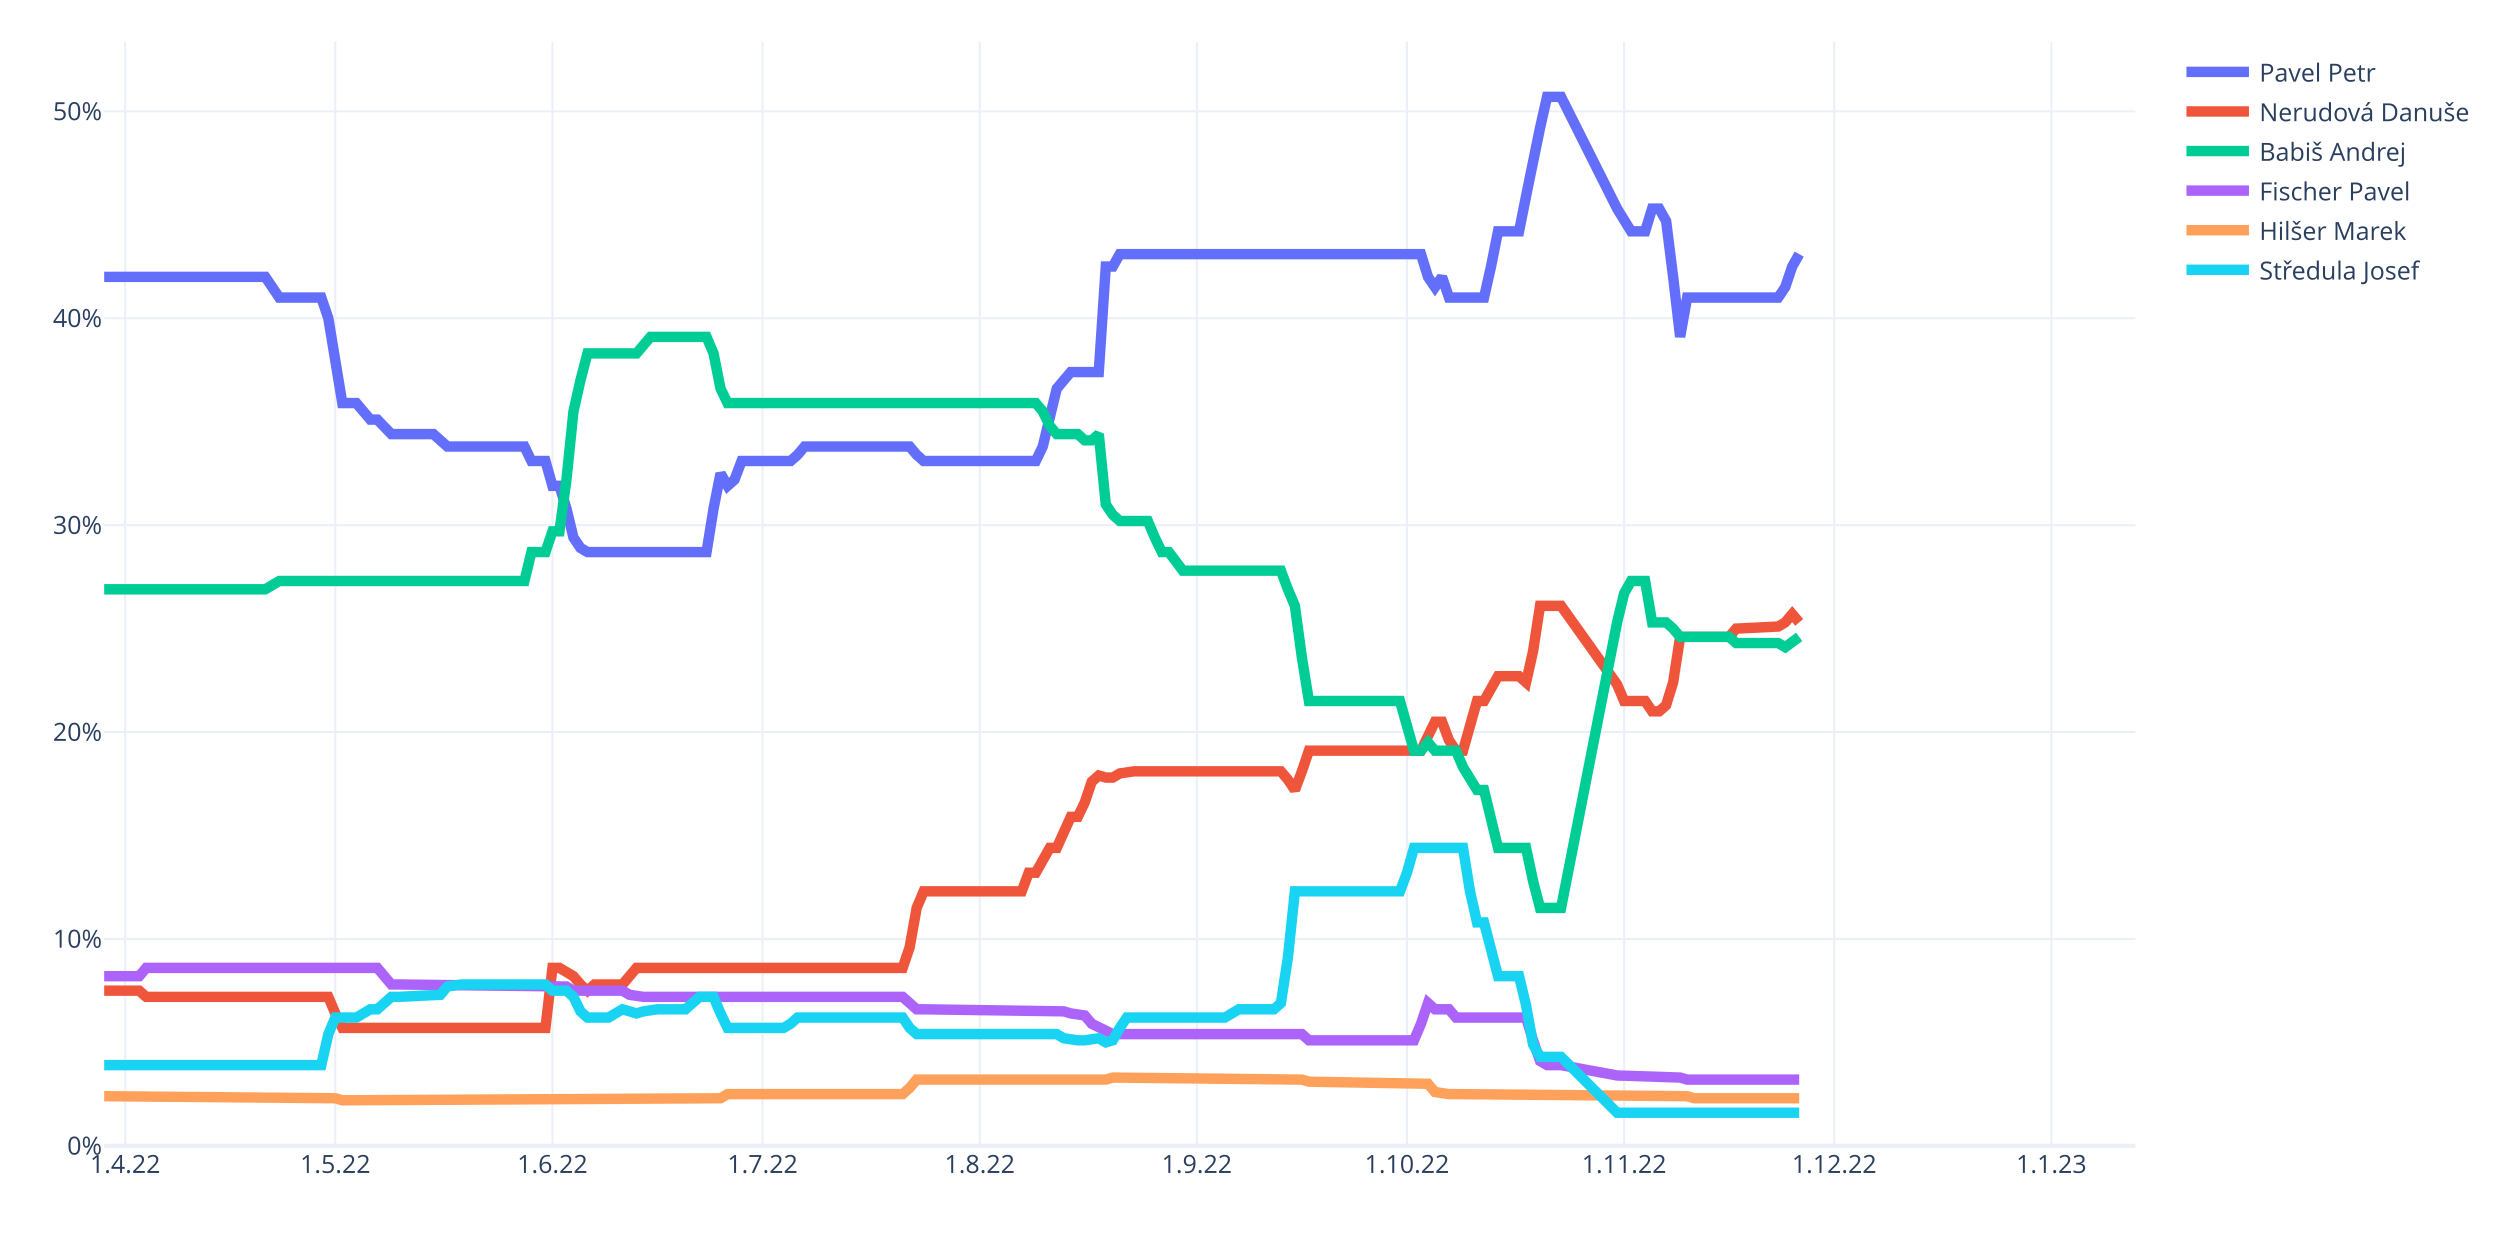
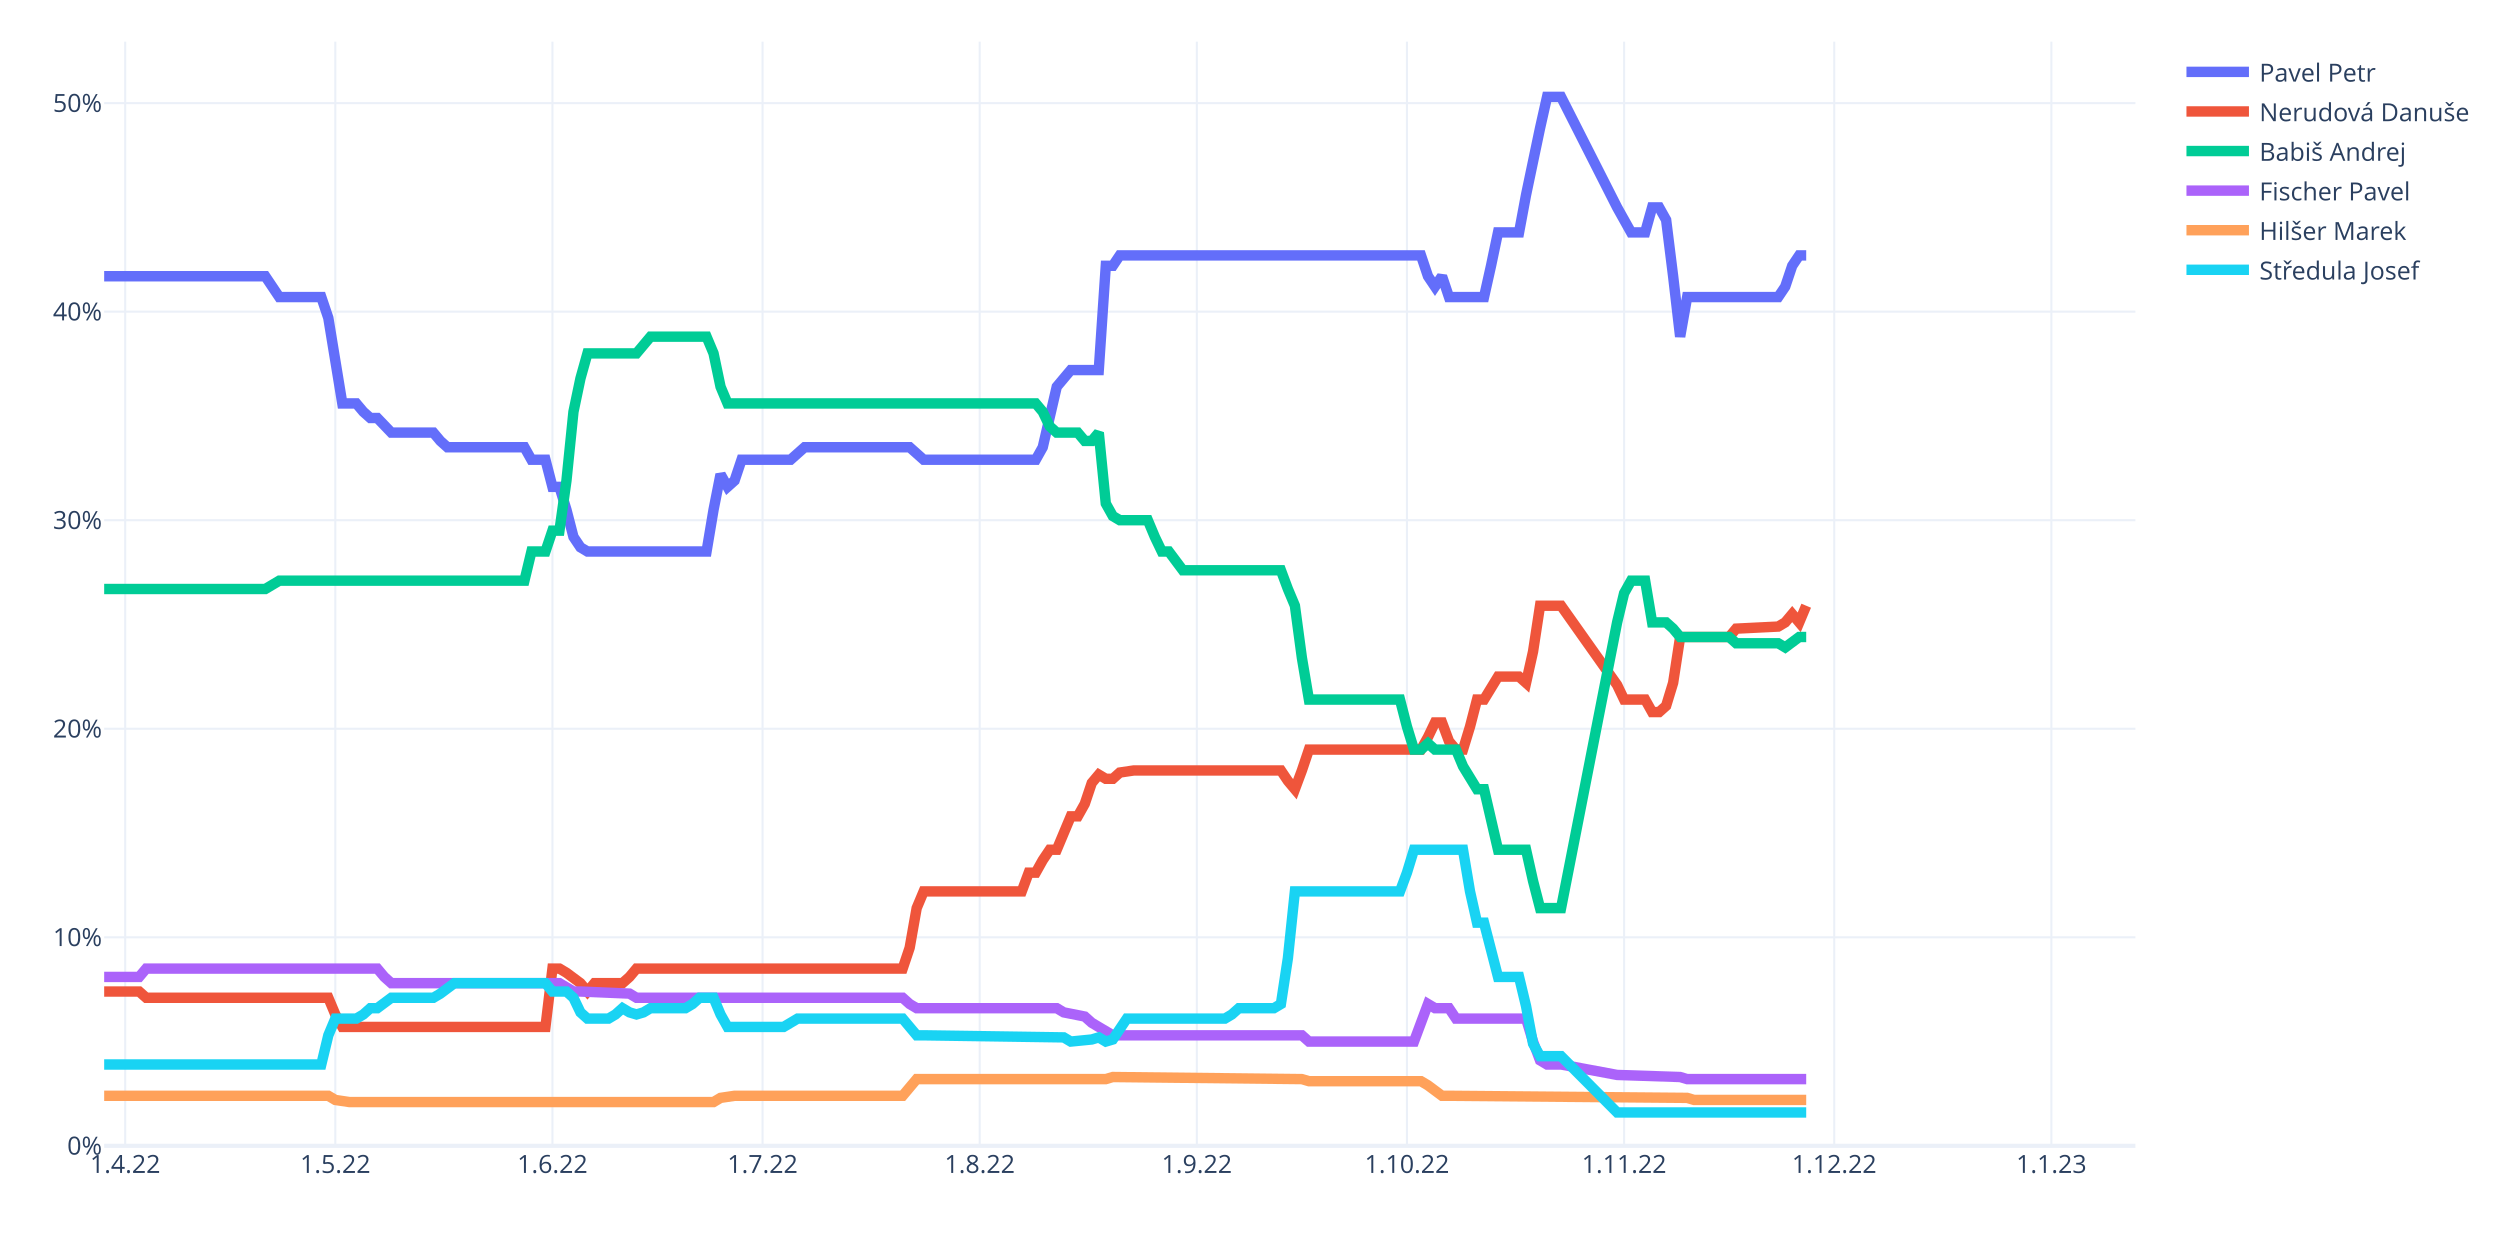
<svg xmlns="http://www.w3.org/2000/svg" class="main-svg" width="1200" height="600" style="" viewBox="0 0 1200 600">
  <rect x="0" y="0" width="1200" height="600" style="fill: rgb(255, 255, 255); fill-opacity: 1;" />
-   <defs id="defs-c0f7e5">
+   <defs id="defs-33c762">
    <g class="clips">
-       <clipPath id="clipc0f7e5xyplot" class="plotclip">
+       <clipPath id="clip33c762xyplot" class="plotclip">
        <rect width="975" height="530" />
      </clipPath>
-       <clipPath class="axesclip" id="clipc0f7e5x">
+       <clipPath class="axesclip" id="clip33c762x">
        <rect x="50" y="0" width="975" height="600" />
      </clipPath>
-       <clipPath class="axesclip" id="clipc0f7e5y">
+       <clipPath class="axesclip" id="clip33c762y">
        <rect x="0" y="20" width="1200" height="530" />
      </clipPath>
-       <clipPath class="axesclip" id="clipc0f7e5xy">
+       <clipPath class="axesclip" id="clip33c762xy">
        <rect x="50" y="20" width="975" height="530" />
      </clipPath>
    </g>
    <g class="gradients" />
    <g class="patterns" />
  </defs>
  <g class="bglayer" />
  <g class="layer-below">
    <g class="imagelayer" />
    <g class="shapelayer" />
  </g>
  <g class="cartesianlayer">
    <g class="subplot xy">
      <g class="layer-subplot">
        <g class="shapelayer" />
        <g class="imagelayer" />
      </g>
      <g class="minor-gridlayer">
        <g class="x" />
        <g class="y" />
      </g>
      <g class="gridlayer">
        <g class="x">
          <path class="xgrid crisp" transform="translate(60.09,0)" d="M0,20v530" style="stroke: rgb(235, 240, 248); stroke-opacity: 1; stroke-width: 1px;" />
          <path class="xgrid crisp" transform="translate(160.95,0)" d="M0,20v530" style="stroke: rgb(235, 240, 248); stroke-opacity: 1; stroke-width: 1px;" />
          <path class="xgrid crisp" transform="translate(265.17,0)" d="M0,20v530" style="stroke: rgb(235, 240, 248); stroke-opacity: 1; stroke-width: 1px;" />
          <path class="xgrid crisp" transform="translate(366.03,0)" d="M0,20v530" style="stroke: rgb(235, 240, 248); stroke-opacity: 1; stroke-width: 1px;" />
          <path class="xgrid crisp" transform="translate(470.26,0)" d="M0,20v530" style="stroke: rgb(235, 240, 248); stroke-opacity: 1; stroke-width: 1px;" />
          <path class="xgrid crisp" transform="translate(574.48,0)" d="M0,20v530" style="stroke: rgb(235, 240, 248); stroke-opacity: 1; stroke-width: 1px;" />
          <path class="xgrid crisp" transform="translate(675.34,0)" d="M0,20v530" style="stroke: rgb(235, 240, 248); stroke-opacity: 1; stroke-width: 1px;" />
          <path class="xgrid crisp" transform="translate(779.57,0)" d="M0,20v530" style="stroke: rgb(235, 240, 248); stroke-opacity: 1; stroke-width: 1px;" />
          <path class="xgrid crisp" transform="translate(880.43,0)" d="M0,20v530" style="stroke: rgb(235, 240, 248); stroke-opacity: 1; stroke-width: 1px;" />
          <path class="xgrid crisp" transform="translate(984.66,0)" d="M0,20v530" style="stroke: rgb(235, 240, 248); stroke-opacity: 1; stroke-width: 1px;" />
        </g>
        <g class="y">
-           <path class="ygrid crisp" transform="translate(0,450.69)" d="M50,0h975" style="stroke: rgb(235, 240, 248); stroke-opacity: 1; stroke-width: 1px;" />
-           <path class="ygrid crisp" transform="translate(0,351.38)" d="M50,0h975" style="stroke: rgb(235, 240, 248); stroke-opacity: 1; stroke-width: 1px;" />
-           <path class="ygrid crisp" transform="translate(0,252.07)" d="M50,0h975" style="stroke: rgb(235, 240, 248); stroke-opacity: 1; stroke-width: 1px;" />
-           <path class="ygrid crisp" transform="translate(0,152.76)" d="M50,0h975" style="stroke: rgb(235, 240, 248); stroke-opacity: 1; stroke-width: 1px;" />
-           <path class="ygrid crisp" transform="translate(0,53.45)" d="M50,0h975" style="stroke: rgb(235, 240, 248); stroke-opacity: 1; stroke-width: 1px;" />
+           <path class="ygrid crisp" transform="translate(0,449.9)" d="M50,0h975" style="stroke: rgb(235, 240, 248); stroke-opacity: 1; stroke-width: 1px;" />
+           <path class="ygrid crisp" transform="translate(0,349.8)" d="M50,0h975" style="stroke: rgb(235, 240, 248); stroke-opacity: 1; stroke-width: 1px;" />
+           <path class="ygrid crisp" transform="translate(0,249.7)" d="M50,0h975" style="stroke: rgb(235, 240, 248); stroke-opacity: 1; stroke-width: 1px;" />
+           <path class="ygrid crisp" transform="translate(0,149.6)" d="M50,0h975" style="stroke: rgb(235, 240, 248); stroke-opacity: 1; stroke-width: 1px;" />
+           <path class="ygrid crisp" transform="translate(0,49.5)" d="M50,0h975" style="stroke: rgb(235, 240, 248); stroke-opacity: 1; stroke-width: 1px;" />
        </g>
      </g>
      <g class="zerolinelayer">
        <path class="yzl zl crisp" transform="translate(0,550)" d="M50,0h975" style="stroke: rgb(235, 240, 248); stroke-opacity: 1; stroke-width: 2px;" />
      </g>
      <path class="xlines-below" />
      <path class="ylines-below" />
      <g class="overlines-below" />
      <g class="xaxislayer-below" />
      <g class="yaxislayer-below" />
      <g class="overaxes-below" />
-       <g class="plot" transform="translate(50,20)" clip-path="url(#clipc0f7e5xyplot)">
+       <g class="plot" transform="translate(50,20)" clip-path="url(#clip33c762xyplot)">
        <g class="scatterlayer mlayer">
-           <g class="trace scatter tracedcd8a1" style="stroke-miterlimit: 2; opacity: 1;">
-             <g class="fills" />
-             <g class="errorbars" />
-             <g class="lines">
-               <path class="js-line" d="M0,112.9L77.33,112.9L80.69,117.86L84.05,122.83L87.41,122.83L104.22,122.83L107.59,132.76L114.31,173.48L117.67,173.48L121.03,173.48L124.4,177.45L127.76,181.42L131.12,181.42L137.84,188.37L141.21,188.37L158.02,188.37L161.38,191.35L164.74,194.33L168.1,194.33L201.72,194.33L205.09,201.29L211.81,201.29L215.17,213.2L218.53,213.2L221.9,224.13L225.26,238.03L228.62,243L231.98,244.98L235.34,244.98L289.14,244.98L292.5,224.13L295.86,207.24L299.22,213.2L302.59,210.22L305.95,201.29L329.48,201.29L332.84,198.31L336.21,194.33L339.57,194.33L386.64,194.33L390,198.31L393.36,201.29L396.72,201.29L447.16,201.29L450.52,194.33L457.24,166.53L460.6,162.55L463.97,158.58L467.33,158.58L477.41,158.58L480.78,107.93L484.14,107.93L487.5,101.98L632.07,101.98L635.43,112.9L638.79,117.86L642.16,112.9L645.52,122.83L648.88,122.83L662.33,122.83L665.69,107.93L669.05,91.05L672.41,91.05L679.14,91.05L682.5,74.17L689.22,41.4L692.59,26.5L699.31,26.5L726.21,80.13L732.93,91.05L739.66,91.05L743.02,80.13L746.38,80.13L749.74,86.09L753.1,112.9L756.47,141.7L759.83,122.83L803.53,122.83L806.9,117.86L810.26,107.93L813.62,101.98" style="vector-effect: non-scaling-stroke; fill: none; stroke: rgb(99, 110, 250); stroke-opacity: 1; stroke-width: 5px; opacity: 1;" />
-             </g>
-             <g class="points" />
-             <g class="text" />
-           </g>
-           <g class="trace scatter trace2b130b" style="stroke-miterlimit: 2; opacity: 1;">
-             <g class="fills" />
-             <g class="errorbars" />
-             <g class="lines">
-               <path class="js-line" d="M0,455.52L16.81,455.52L20.17,458.5L107.59,458.5L110.95,466.44L114.31,473.39L117.67,473.39L211.81,473.39L215.17,444.59L218.53,444.59L221.9,446.58L225.26,448.57L228.62,452.54L231.98,455.52L235.34,452.54L248.79,452.54L252.16,448.57L255.52,444.59L258.88,444.59L383.28,444.59L386.64,434.66L390,415.79L393.36,407.85L440.43,407.85L443.79,398.91L447.16,398.91L450.52,392.95L453.88,386.99L457.24,386.99L463.97,372.1L467.33,372.1L470.69,365.15L474.05,355.21L477.41,352.24L480.78,353.23L484.14,353.23L487.5,351.24L494.22,350.25L497.59,350.25L564.83,350.25L568.19,354.22L571.55,359.19L574.91,350.25L578.28,340.32L581.64,340.32L632.07,340.32L635.43,333.37L638.79,326.42L642.16,326.42L645.52,335.35L648.88,340.32L652.24,340.32L655.6,328.4L658.97,316.48L662.33,316.48L669.05,304.57L672.41,304.57L679.14,304.57L682.5,307.55L685.86,292.65L689.22,270.8L699.31,270.8L726.21,308.54L729.57,316.48L732.93,316.48L739.66,316.48L743.02,321.45L746.38,321.45L749.74,318.47L753.1,307.55L756.47,285.7L780,285.7L783.36,281.73L803.53,280.73L806.9,278.75L810.26,274.77L813.62,278.75" style="vector-effect: non-scaling-stroke; fill: none; stroke: rgb(239, 85, 59); stroke-opacity: 1; stroke-width: 5px; opacity: 1;" />
-             </g>
-             <g class="points" />
-             <g class="text" />
-           </g>
-           <g class="trace scatter trace0f3dfd" style="stroke-miterlimit: 2; opacity: 1;">
-             <g class="fills" />
-             <g class="errorbars" />
-             <g class="lines">
-               <path class="js-line" d="M0,262.86L77.33,262.86L80.69,260.87L84.05,258.88L87.41,258.88L201.72,258.88L205.09,244.98L211.81,244.98L215.17,235.05L218.53,235.05L221.9,210.22L225.26,177.45L228.62,162.55L231.98,149.64L235.34,149.64L255.52,149.64L258.88,145.67L262.24,141.7L265.6,141.7L289.14,141.7L292.5,149.64L295.86,166.53L299.22,173.48L447.16,173.48L450.52,177.45L453.88,184.4L457.24,188.37L467.33,188.37L470.69,191.35L474.05,191.35L477.41,188.37L480.78,222.14L484.14,227.11L487.5,230.08L490.86,230.08L500.95,230.08L504.31,238.03L507.67,244.98L511.03,244.98L517.76,253.92L521.12,253.92L564.83,253.92L568.19,262.86L571.55,270.8L574.91,295.63L578.28,316.48L581.64,316.48L621.98,316.48L625.34,328.4L628.71,340.32L632.07,340.32L635.43,336.35L638.79,340.32L648.88,340.32L652.24,348.26L658.97,359.19L662.33,359.19L669.05,386.99L672.41,386.99L682.5,386.99L685.86,402.88L689.22,415.79L692.59,415.79L699.31,415.79L726.21,278.75L729.57,264.84L732.93,258.88L739.66,258.88L743.02,278.75L749.74,278.75L753.1,281.73L756.47,285.7L759.83,285.7L780,285.7L783.36,288.68L803.53,288.68L806.9,290.66L813.62,285.7" style="vector-effect: non-scaling-stroke; fill: none; stroke: rgb(0, 204, 150); stroke-opacity: 1; stroke-width: 5px; opacity: 1;" />
-             </g>
-             <g class="points" />
-             <g class="text" />
-           </g>
-           <g class="trace scatter trace1c981b" style="stroke-miterlimit: 2; opacity: 1;">
-             <g class="fills" />
-             <g class="errorbars" />
-             <g class="lines">
-               <path class="js-line" d="M0,448.57L16.81,448.57L20.17,444.59L131.12,444.59L134.48,448.57L137.84,452.54L141.21,452.54L221.9,453.53L225.26,455.52L248.79,455.52L252.16,457.5L258.88,458.5L262.24,458.5L383.28,458.5L386.64,461.48L390,464.46L393.36,464.46L460.6,465.45L463.97,466.44L470.69,467.43L474.05,471.41L484.14,476.37L487.5,476.37L574.91,476.37L578.28,479.35L628.71,479.35L632.07,471.41L635.43,461.48L638.79,464.46L645.52,464.46L648.88,468.43L682.5,468.43L685.86,479.35L689.22,489.28L692.59,491.27L699.31,491.27L726.21,496.23L756.47,497.23L759.83,498.22L813.62,498.22" style="vector-effect: non-scaling-stroke; fill: none; stroke: rgb(171, 99, 250); stroke-opacity: 1; stroke-width: 5px; opacity: 1;" />
-             </g>
-             <g class="points" />
-             <g class="text" />
-           </g>
-           <g class="trace scatter trace0099db" style="stroke-miterlimit: 2; opacity: 1;">
-             <g class="fills" />
-             <g class="errorbars" />
-             <g class="lines">
-               <path class="js-line" d="M0,506.17L110.95,507.16L114.31,508.15L295.86,507.16L299.22,505.17L383.28,505.17L386.64,502.19L390,498.22L393.36,498.22L480.78,498.22L484.14,497.23L574.91,498.22L578.28,499.21L635.43,500.21L638.79,504.18L645.52,505.17L648.88,505.17L759.83,506.17L763.19,507.16L813.62,507.16" style="vector-effect: non-scaling-stroke; fill: none; stroke: rgb(255, 161, 90); stroke-opacity: 1; stroke-width: 5px; opacity: 1;" />
-             </g>
-             <g class="points" />
-             <g class="text" />
-           </g>
-           <g class="trace scatter trace0cee1a" style="stroke-miterlimit: 2; opacity: 1;">
-             <g class="fills" />
-             <g class="errorbars" />
-             <g class="lines">
-               <path class="js-line" d="M0,491.27L104.22,491.27L107.59,476.37L110.95,468.43L114.31,468.43L121.03,468.43L124.4,466.44L127.76,464.46L131.12,464.46L137.84,458.5L141.21,458.5L161.38,457.5L164.74,453.53L171.47,452.54L174.83,452.54L211.81,452.54L215.17,455.52L221.9,455.52L225.26,458.5L228.62,465.45L231.98,468.43L242.07,468.43L245.43,466.44L248.79,464.46L252.16,465.45L255.52,466.44L258.88,465.45L265.6,464.46L268.97,464.46L279.05,464.46L282.41,461.48L285.78,458.5L289.14,458.5L292.5,458.5L295.86,466.44L299.22,473.39L302.59,473.39L326.12,473.39L329.48,471.41L332.84,468.43L336.21,468.43L383.28,468.43L386.64,473.39L390,476.37L393.36,476.37L457.24,476.37L460.6,478.36L467.33,479.35L470.69,479.35L477.41,478.36L480.78,480.35L484.14,479.35L487.5,473.39L490.86,468.43L494.22,468.43L537.93,468.43L541.29,466.44L544.66,464.46L548.02,464.46L561.47,464.46L564.83,461.48L568.19,439.63L571.55,407.85L621.98,407.85L625.34,398.91L628.71,386.99L632.07,386.99L652.24,386.99L655.6,407.85L658.97,422.75L662.33,422.75L669.05,448.57L672.41,448.57L679.14,448.57L682.5,462.47L685.86,481.34L689.22,487.3L699.31,487.3L726.21,514.11L813.62,514.11" style="vector-effect: non-scaling-stroke; fill: none; stroke: rgb(25, 211, 243); stroke-opacity: 1; stroke-width: 5px; opacity: 1;" />
+           <g class="trace scatter trace4e2587" style="stroke-miterlimit: 2; opacity: 1;">
+             <g class="fills" />
+             <g class="errorbars" />
+             <g class="lines">
+               <path class="js-line" d="M0,112.59L77.33,112.59L80.69,117.59L84.05,122.6L87.41,122.6L104.22,122.6L107.59,132.61L114.31,173.65L117.67,173.65L121.03,173.65L124.4,177.65L127.76,180.65L131.12,180.65L137.84,187.66L141.21,187.66L158.02,187.66L161.38,191.66L164.74,194.67L168.1,194.67L201.72,194.67L205.09,200.67L211.81,200.67L215.17,213.69L218.53,213.69L221.9,224.7L225.26,237.71L228.62,242.71L231.98,244.72L235.34,244.72L289.14,244.72L292.5,224.7L295.86,207.68L299.22,213.69L302.59,210.68L305.95,200.67L329.48,200.67L332.84,197.67L336.21,194.67L339.57,194.67L386.64,194.67L390,197.67L393.36,200.67L396.72,200.67L447.16,200.67L450.52,194.67L457.24,165.64L460.6,161.63L463.97,157.63L467.33,157.63L477.41,157.63L480.78,107.58L484.14,107.58L487.5,102.58L632.07,102.58L635.43,112.59L638.79,117.59L642.16,112.59L645.52,122.6L648.88,122.6L662.33,122.6L665.69,107.58L669.05,91.56L672.41,91.56L679.14,91.56L682.5,73.55L689.22,41.51L692.59,26.5L699.31,26.5L726.21,79.55L732.93,91.56L739.66,91.56L743.02,79.55L746.38,79.55L749.74,85.56L753.1,112.59L756.47,141.61L759.83,122.6L803.53,122.6L806.9,117.59L810.26,107.58L813.62,102.58L816.98,102.58" style="vector-effect: non-scaling-stroke; fill: none; stroke: rgb(99, 110, 250); stroke-opacity: 1; stroke-width: 5px; opacity: 1;" />
+             </g>
+             <g class="points" />
+             <g class="text" />
+           </g>
+           <g class="trace scatter tracee0c3ae" style="stroke-miterlimit: 2; opacity: 1;">
+             <g class="fills" />
+             <g class="errorbars" />
+             <g class="lines">
+               <path class="js-line" d="M0,455.93L16.81,455.93L20.17,458.93L107.59,458.93L110.95,466.94L114.31,472.94L117.67,472.94L211.81,472.94L215.17,444.92L218.53,444.92L221.9,446.92L228.62,451.92L231.98,455.93L235.34,451.92L238.71,451.92L248.79,451.92L252.16,448.92L255.52,444.92L258.88,444.92L383.28,444.92L386.64,434.91L390,415.89L393.36,407.88L440.43,407.88L443.79,398.87L447.16,398.87L450.52,392.86L453.88,387.86L457.24,387.86L463.97,371.84L467.33,371.84L470.69,365.84L474.05,355.83L477.41,351.82L480.78,353.83L484.14,353.83L487.5,350.82L494.22,349.82L497.59,349.82L564.83,349.82L568.19,354.83L571.55,358.83L574.91,349.82L578.28,339.81L581.64,339.81L632.07,339.81L635.43,333.81L638.79,326.8L642.16,326.8L645.52,335.81L648.88,339.81L652.24,339.81L655.6,328.8L658.97,315.79L662.33,315.79L669.05,304.78L672.41,304.78L679.14,304.78L682.5,307.78L685.86,292.76L689.22,270.74L699.31,270.74L726.21,308.78L729.57,315.79L732.93,315.79L739.66,315.79L743.02,321.79L746.38,321.79L749.74,318.79L753.1,307.78L756.47,285.76L780,285.76L783.36,281.75L803.53,280.75L806.9,278.75L810.26,274.75L813.62,278.75L816.98,270.74" style="vector-effect: non-scaling-stroke; fill: none; stroke: rgb(239, 85, 59); stroke-opacity: 1; stroke-width: 5px; opacity: 1;" />
+             </g>
+             <g class="points" />
+             <g class="text" />
+           </g>
+           <g class="trace scatter traceb51a99" style="stroke-miterlimit: 2; opacity: 1;">
+             <g class="fills" />
+             <g class="errorbars" />
+             <g class="lines">
+               <path class="js-line" d="M0,262.73L77.33,262.73L80.69,260.73L84.05,258.73L87.41,258.73L201.72,258.73L205.09,244.72L211.81,244.72L215.17,234.71L218.53,234.71L221.9,210.68L225.26,177.65L228.62,161.63L231.98,149.62L235.34,149.62L255.52,149.62L258.88,145.62L262.24,141.61L265.6,141.61L289.14,141.61L292.5,149.62L295.86,165.64L299.22,173.65L447.16,173.65L450.52,177.65L453.88,184.66L457.24,187.66L467.33,187.66L470.69,191.66L474.05,191.66L477.41,187.66L480.78,221.69L484.14,227.7L487.5,229.7L490.86,229.7L500.95,229.7L504.31,237.71L507.67,244.72L511.03,244.72L517.76,253.73L521.12,253.73L564.83,253.73L568.19,262.73L571.55,270.74L574.91,295.77L578.28,315.79L581.64,315.79L621.98,315.79L625.34,328.8L628.71,339.81L632.07,339.81L635.43,336.81L638.79,339.81L648.88,339.81L652.24,347.82L658.97,358.83L662.33,358.83L669.05,387.86L672.41,387.86L682.5,387.86L685.86,402.87L689.22,415.89L692.59,415.89L699.31,415.89L726.21,278.75L729.57,264.74L732.93,258.73L739.66,258.73L743.02,278.75L749.74,278.75L753.1,281.75L756.47,285.76L759.83,285.76L780,285.76L783.36,288.76L803.53,288.76L806.9,290.76L813.62,285.76L816.98,285.76" style="vector-effect: non-scaling-stroke; fill: none; stroke: rgb(0, 204, 150); stroke-opacity: 1; stroke-width: 5px; opacity: 1;" />
+             </g>
+             <g class="points" />
+             <g class="text" />
+           </g>
+           <g class="trace scatter trace82f96b" style="stroke-miterlimit: 2; opacity: 1;">
+             <g class="fills" />
+             <g class="errorbars" />
+             <g class="lines">
+               <path class="js-line" d="M0,448.92L16.81,448.92L20.17,444.92L131.12,444.92L134.48,448.92L137.84,451.92L141.21,451.92L218.53,451.92L221.9,453.92L225.26,455.93L228.62,455.93L252.16,456.93L255.52,458.93L383.28,458.93L386.64,461.93L390,463.93L393.36,463.93L457.24,463.93L460.6,465.94L470.69,467.94L474.05,470.94L484.14,476.95L487.5,476.95L574.91,476.95L578.28,479.95L628.71,479.95L632.07,470.94L635.43,461.93L638.79,463.93L645.52,463.93L648.88,468.94L682.5,468.94L685.86,479.95L689.22,488.96L692.59,490.96L699.31,490.96L726.21,495.97L756.47,496.97L759.83,497.97L816.98,497.97" style="vector-effect: non-scaling-stroke; fill: none; stroke: rgb(171, 99, 250); stroke-opacity: 1; stroke-width: 5px; opacity: 1;" />
+             </g>
+             <g class="points" />
+             <g class="text" />
+           </g>
+           <g class="trace scatter trace8f9896" style="stroke-miterlimit: 2; opacity: 1;">
+             <g class="fills" />
+             <g class="errorbars" />
+             <g class="lines">
+               <path class="js-line" d="M0,505.98L107.59,505.98L110.95,507.98L117.67,508.98L121.03,508.98L292.5,508.98L295.86,506.98L302.59,505.98L305.95,505.98L383.28,505.98L386.64,501.97L390,497.97L393.36,497.97L480.78,497.97L484.14,496.97L574.91,497.97L578.28,498.97L632.07,498.97L635.43,500.97L642.16,505.98L645.52,505.98L759.83,506.98L763.19,507.98L816.98,507.98" style="vector-effect: non-scaling-stroke; fill: none; stroke: rgb(255, 161, 90); stroke-opacity: 1; stroke-width: 5px; opacity: 1;" />
+             </g>
+             <g class="points" />
+             <g class="text" />
+           </g>
+           <g class="trace scatter trace508dcf" style="stroke-miterlimit: 2; opacity: 1;">
+             <g class="fills" />
+             <g class="errorbars" />
+             <g class="lines">
+               <path class="js-line" d="M0,490.96L104.22,490.96L107.59,476.95L110.95,468.94L114.31,468.94L121.03,468.94L124.4,466.94L127.76,463.93L131.12,463.93L137.84,458.93L141.21,458.93L158.02,458.93L161.38,456.93L168.1,451.92L171.47,451.92L211.81,451.92L215.17,455.93L221.9,455.93L225.26,458.93L228.62,465.94L231.98,468.94L242.07,468.94L245.43,466.94L248.79,463.93L252.16,465.94L255.52,466.94L258.88,465.94L262.24,463.93L265.6,463.93L279.05,463.93L282.41,461.93L285.78,458.93L289.14,458.93L292.5,458.93L295.86,466.94L299.22,472.94L302.59,472.94L326.12,472.94L329.48,470.94L332.84,468.94L336.21,468.94L383.28,468.94L386.64,472.94L390,476.95L393.36,476.95L460.6,477.95L463.97,479.95L474.05,478.95L477.41,477.95L480.78,479.95L484.14,478.95L490.86,468.94L494.22,468.94L537.93,468.94L541.29,466.94L544.66,463.93L548.02,463.93L561.47,463.93L564.83,461.93L568.19,439.91L571.55,407.88L621.98,407.88L625.34,398.87L628.71,387.86L632.07,387.86L652.24,387.86L655.6,407.88L658.97,422.89L662.33,422.89L669.05,448.92L672.41,448.92L679.14,448.92L682.5,462.93L685.86,480.95L689.22,486.96L699.31,486.96L726.21,513.98L816.98,513.98" style="vector-effect: non-scaling-stroke; fill: none; stroke: rgb(25, 211, 243); stroke-opacity: 1; stroke-width: 5px; opacity: 1;" />
            </g>
            <g class="points" />
            <g class="text" />
          </g>
        </g>
      </g>
      <g class="overplot" />
      <path class="xlines-above crisp" d="M0,0" style="fill: none;" />
      <path class="ylines-above crisp" d="M0,0" style="fill: none;" />
      <g class="overlines-above" />
      <g class="xaxislayer-above">
        <g class="xtick">
          <text text-anchor="middle" x="0" y="563" transform="translate(60.09,0)" style="font-family: 'Open Sans', verdana, arial, sans-serif; font-size: 12px; fill: rgb(42, 63, 95); fill-opacity: 1; white-space: pre; opacity: 1;">1.4.22</text>
        </g>
        <g class="xtick">
          <text text-anchor="middle" x="0" y="563" style="font-family: 'Open Sans', verdana, arial, sans-serif; font-size: 12px; fill: rgb(42, 63, 95); fill-opacity: 1; white-space: pre; opacity: 1;" transform="translate(160.95,0)">1.5.22</text>
        </g>
        <g class="xtick">
          <text text-anchor="middle" x="0" y="563" style="font-family: 'Open Sans', verdana, arial, sans-serif; font-size: 12px; fill: rgb(42, 63, 95); fill-opacity: 1; white-space: pre; opacity: 1;" transform="translate(265.17,0)">1.6.22</text>
        </g>
        <g class="xtick">
          <text text-anchor="middle" x="0" y="563" style="font-family: 'Open Sans', verdana, arial, sans-serif; font-size: 12px; fill: rgb(42, 63, 95); fill-opacity: 1; white-space: pre; opacity: 1;" transform="translate(366.03,0)">1.7.22</text>
        </g>
        <g class="xtick">
          <text text-anchor="middle" x="0" y="563" style="font-family: 'Open Sans', verdana, arial, sans-serif; font-size: 12px; fill: rgb(42, 63, 95); fill-opacity: 1; white-space: pre; opacity: 1;" transform="translate(470.26,0)">1.8.22</text>
        </g>
        <g class="xtick">
          <text text-anchor="middle" x="0" y="563" style="font-family: 'Open Sans', verdana, arial, sans-serif; font-size: 12px; fill: rgb(42, 63, 95); fill-opacity: 1; white-space: pre; opacity: 1;" transform="translate(574.48,0)">1.9.22</text>
        </g>
        <g class="xtick">
          <text text-anchor="middle" x="0" y="563" style="font-family: 'Open Sans', verdana, arial, sans-serif; font-size: 12px; fill: rgb(42, 63, 95); fill-opacity: 1; white-space: pre; opacity: 1;" transform="translate(675.34,0)">1.10.22</text>
        </g>
        <g class="xtick">
          <text text-anchor="middle" x="0" y="563" style="font-family: 'Open Sans', verdana, arial, sans-serif; font-size: 12px; fill: rgb(42, 63, 95); fill-opacity: 1; white-space: pre; opacity: 1;" transform="translate(779.57,0)">1.11.22</text>
        </g>
        <g class="xtick">
          <text text-anchor="middle" x="0" y="563" style="font-family: 'Open Sans', verdana, arial, sans-serif; font-size: 12px; fill: rgb(42, 63, 95); fill-opacity: 1; white-space: pre; opacity: 1;" transform="translate(880.43,0)">1.12.22</text>
        </g>
        <g class="xtick">
          <text text-anchor="middle" x="0" y="563" style="font-family: 'Open Sans', verdana, arial, sans-serif; font-size: 12px; fill: rgb(42, 63, 95); fill-opacity: 1; white-space: pre; opacity: 1;" transform="translate(984.66,0)">1.1.23</text>
        </g>
      </g>
      <g class="yaxislayer-above">
        <g class="ytick">
          <text text-anchor="end" x="49" y="4.2" transform="translate(0,550)" style="font-family: 'Open Sans', verdana, arial, sans-serif; font-size: 12px; fill: rgb(42, 63, 95); fill-opacity: 1; white-space: pre; opacity: 1;">0%</text>
        </g>
        <g class="ytick">
-           <text text-anchor="end" x="49" y="4.2" style="font-family: 'Open Sans', verdana, arial, sans-serif; font-size: 12px; fill: rgb(42, 63, 95); fill-opacity: 1; white-space: pre; opacity: 1;" transform="translate(0,450.69)">10%</text>
-         </g>
-         <g class="ytick">
-           <text text-anchor="end" x="49" y="4.2" style="font-family: 'Open Sans', verdana, arial, sans-serif; font-size: 12px; fill: rgb(42, 63, 95); fill-opacity: 1; white-space: pre; opacity: 1;" transform="translate(0,351.38)">20%</text>
-         </g>
-         <g class="ytick">
-           <text text-anchor="end" x="49" y="4.2" style="font-family: 'Open Sans', verdana, arial, sans-serif; font-size: 12px; fill: rgb(42, 63, 95); fill-opacity: 1; white-space: pre; opacity: 1;" transform="translate(0,252.07)">30%</text>
-         </g>
-         <g class="ytick">
-           <text text-anchor="end" x="49" y="4.2" style="font-family: 'Open Sans', verdana, arial, sans-serif; font-size: 12px; fill: rgb(42, 63, 95); fill-opacity: 1; white-space: pre; opacity: 1;" transform="translate(0,152.76)">40%</text>
-         </g>
-         <g class="ytick">
-           <text text-anchor="end" x="49" y="4.2" style="font-family: 'Open Sans', verdana, arial, sans-serif; font-size: 12px; fill: rgb(42, 63, 95); fill-opacity: 1; white-space: pre; opacity: 1;" transform="translate(0,53.45)">50%</text>
+           <text text-anchor="end" x="49" y="4.2" style="font-family: 'Open Sans', verdana, arial, sans-serif; font-size: 12px; fill: rgb(42, 63, 95); fill-opacity: 1; white-space: pre; opacity: 1;" transform="translate(0,449.9)">10%</text>
+         </g>
+         <g class="ytick">
+           <text text-anchor="end" x="49" y="4.2" style="font-family: 'Open Sans', verdana, arial, sans-serif; font-size: 12px; fill: rgb(42, 63, 95); fill-opacity: 1; white-space: pre; opacity: 1;" transform="translate(0,349.8)">20%</text>
+         </g>
+         <g class="ytick">
+           <text text-anchor="end" x="49" y="4.2" style="font-family: 'Open Sans', verdana, arial, sans-serif; font-size: 12px; fill: rgb(42, 63, 95); fill-opacity: 1; white-space: pre; opacity: 1;" transform="translate(0,249.7)">30%</text>
+         </g>
+         <g class="ytick">
+           <text text-anchor="end" x="49" y="4.2" style="font-family: 'Open Sans', verdana, arial, sans-serif; font-size: 12px; fill: rgb(42, 63, 95); fill-opacity: 1; white-space: pre; opacity: 1;" transform="translate(0,149.6)">40%</text>
+         </g>
+         <g class="ytick">
+           <text text-anchor="end" x="49" y="4.2" style="font-family: 'Open Sans', verdana, arial, sans-serif; font-size: 12px; fill: rgb(42, 63, 95); fill-opacity: 1; white-space: pre; opacity: 1;" transform="translate(0,49.5)">50%</text>
        </g>
      </g>
      <g class="overaxes-above" />
    </g>
  </g>
  <g class="polarlayer" />
  <g class="smithlayer" />
  <g class="ternarylayer" />
  <g class="geolayer" />
  <g class="funnelarealayer" />
  <g class="pielayer" />
  <g class="iciclelayer" />
  <g class="treemaplayer" />
  <g class="sunburstlayer" />
  <g class="glimages" />
-   <defs id="topdefs-c0f7e5">
+   <defs id="topdefs-33c762">
    <g class="clips" />
-     <clipPath id="legendc0f7e5">
+     <clipPath id="legend33c762">
      <rect width="143" height="124" x="0" y="0" />
    </clipPath>
  </defs>
  <g class="layer-above">
    <g class="imagelayer" />
    <g class="shapelayer" />
  </g>
  <g class="infolayer">
    <g class="legend" pointer-events="all" transform="translate(1044.5,20)">
      <rect class="bg" shape-rendering="crispEdges" style="stroke: rgb(68, 68, 68); stroke-opacity: 1; fill: rgb(255, 255, 255); fill-opacity: 1; stroke-width: 0px;" width="143" height="124" x="0" y="0" />
-       <g class="scrollbox" transform="" clip-path="url(#legendc0f7e5)">
+       <g class="scrollbox" transform="" clip-path="url(#legend33c762)">
        <g class="groups">
          <g class="traces" transform="translate(0,14.5)" style="opacity: 1;">
            <text class="legendtext" text-anchor="start" x="40" y="4.68" style="font-family: 'Open Sans', verdana, arial, sans-serif; font-size: 12px; fill: rgb(42, 63, 95); fill-opacity: 1; white-space: pre;">Pavel Petr</text>
            <g class="layers" style="opacity: 1;">
              <g class="legendfill" />
              <g class="legendlines">
                <path class="js-line" d="M5,0h30" style="fill: none; stroke: rgb(99, 110, 250); stroke-opacity: 1; stroke-width: 5px;" />
              </g>
              <g class="legendsymbols">
                <g class="legendpoints" />
              </g>
            </g>
            <rect class="legendtoggle" x="0" y="-9.5" width="137.062" height="19" style="fill: rgb(0, 0, 0); fill-opacity: 0;" />
          </g>
          <g class="traces" transform="translate(0,33.5)" style="opacity: 1;">
            <text class="legendtext" text-anchor="start" x="40" y="4.68" style="font-family: 'Open Sans', verdana, arial, sans-serif; font-size: 12px; fill: rgb(42, 63, 95); fill-opacity: 1; white-space: pre;">Nerudová Danuše</text>
            <g class="layers" style="opacity: 1;">
              <g class="legendfill" />
              <g class="legendlines">
                <path class="js-line" d="M5,0h30" style="fill: none; stroke: rgb(239, 85, 59); stroke-opacity: 1; stroke-width: 5px;" />
              </g>
              <g class="legendsymbols">
                <g class="legendpoints" />
              </g>
            </g>
            <rect class="legendtoggle" x="0" y="-9.5" width="137.062" height="19" style="fill: rgb(0, 0, 0); fill-opacity: 0;" />
          </g>
          <g class="traces" transform="translate(0,52.5)" style="opacity: 1;">
            <text class="legendtext" text-anchor="start" x="40" y="4.68" style="font-family: 'Open Sans', verdana, arial, sans-serif; font-size: 12px; fill: rgb(42, 63, 95); fill-opacity: 1; white-space: pre;">Babiš Andrej</text>
            <g class="layers" style="opacity: 1;">
              <g class="legendfill" />
              <g class="legendlines">
                <path class="js-line" d="M5,0h30" style="fill: none; stroke: rgb(0, 204, 150); stroke-opacity: 1; stroke-width: 5px;" />
              </g>
              <g class="legendsymbols">
                <g class="legendpoints" />
              </g>
            </g>
            <rect class="legendtoggle" x="0" y="-9.5" width="137.062" height="19" style="fill: rgb(0, 0, 0); fill-opacity: 0;" />
          </g>
          <g class="traces" transform="translate(0,71.5)" style="opacity: 1;">
            <text class="legendtext" text-anchor="start" x="40" y="4.68" style="font-family: 'Open Sans', verdana, arial, sans-serif; font-size: 12px; fill: rgb(42, 63, 95); fill-opacity: 1; white-space: pre;">Fischer Pavel</text>
            <g class="layers" style="opacity: 1;">
              <g class="legendfill" />
              <g class="legendlines">
                <path class="js-line" d="M5,0h30" style="fill: none; stroke: rgb(171, 99, 250); stroke-opacity: 1; stroke-width: 5px;" />
              </g>
              <g class="legendsymbols">
                <g class="legendpoints" />
              </g>
            </g>
            <rect class="legendtoggle" x="0" y="-9.5" width="137.062" height="19" style="fill: rgb(0, 0, 0); fill-opacity: 0;" />
          </g>
          <g class="traces" transform="translate(0,90.5)" style="opacity: 1;">
            <text class="legendtext" text-anchor="start" x="40" y="4.68" style="font-family: 'Open Sans', verdana, arial, sans-serif; font-size: 12px; fill: rgb(42, 63, 95); fill-opacity: 1; white-space: pre;">Hilšer Marek</text>
            <g class="layers" style="opacity: 1;">
              <g class="legendfill" />
              <g class="legendlines">
                <path class="js-line" d="M5,0h30" style="fill: none; stroke: rgb(255, 161, 90); stroke-opacity: 1; stroke-width: 5px;" />
              </g>
              <g class="legendsymbols">
                <g class="legendpoints" />
              </g>
            </g>
            <rect class="legendtoggle" x="0" y="-9.5" width="137.062" height="19" style="fill: rgb(0, 0, 0); fill-opacity: 0;" />
          </g>
          <g class="traces" transform="translate(0,109.5)" style="opacity: 1;">
            <text class="legendtext" text-anchor="start" x="40" y="4.68" style="font-family: 'Open Sans', verdana, arial, sans-serif; font-size: 12px; fill: rgb(42, 63, 95); fill-opacity: 1; white-space: pre;">Středula Josef</text>
            <g class="layers" style="opacity: 1;">
              <g class="legendfill" />
              <g class="legendlines">
                <path class="js-line" d="M5,0h30" style="fill: none; stroke: rgb(25, 211, 243); stroke-opacity: 1; stroke-width: 5px;" />
              </g>
              <g class="legendsymbols">
                <g class="legendpoints" />
              </g>
            </g>
            <rect class="legendtoggle" x="0" y="-9.5" width="137.062" height="19" style="fill: rgb(0, 0, 0); fill-opacity: 0;" />
          </g>
        </g>
      </g>
      <rect class="scrollbar" rx="20" ry="3" width="0" height="0" style="fill: rgb(128, 139, 164); fill-opacity: 1;" x="0" y="0" />
    </g>
    <g class="g-gtitle" />
    <g class="g-xtitle" />
    <g class="g-ytitle" />
  </g>
</svg>
